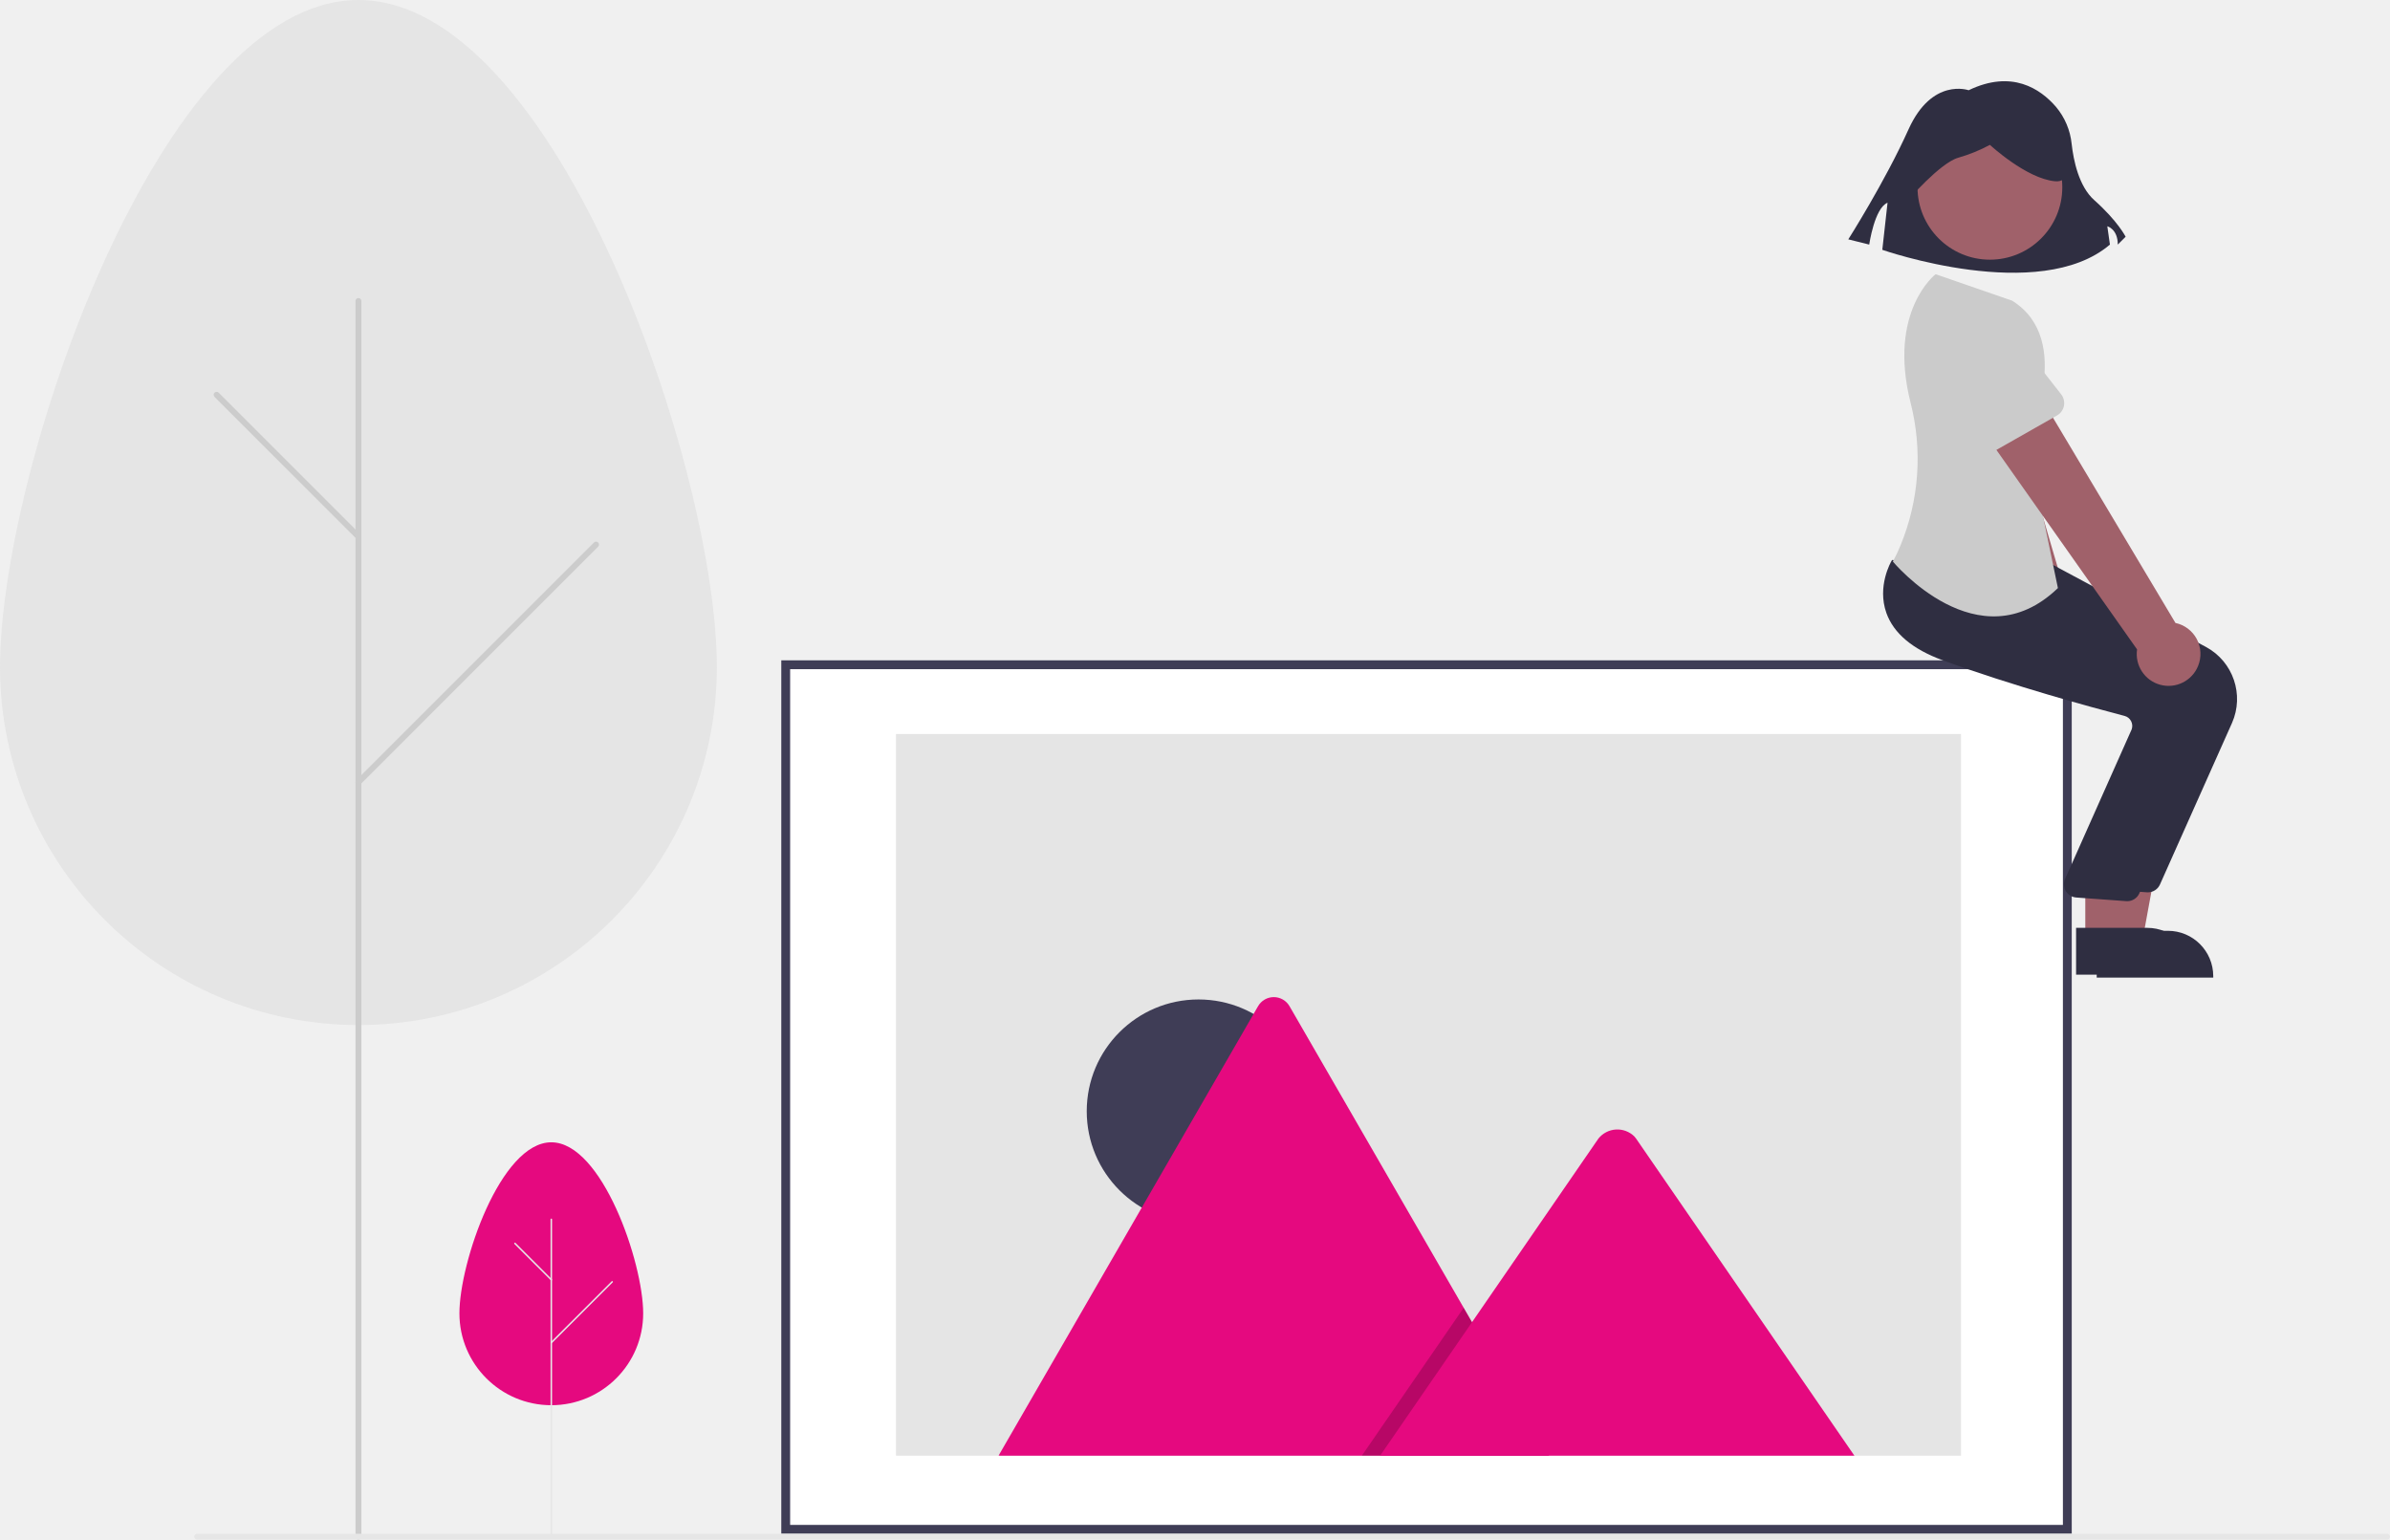
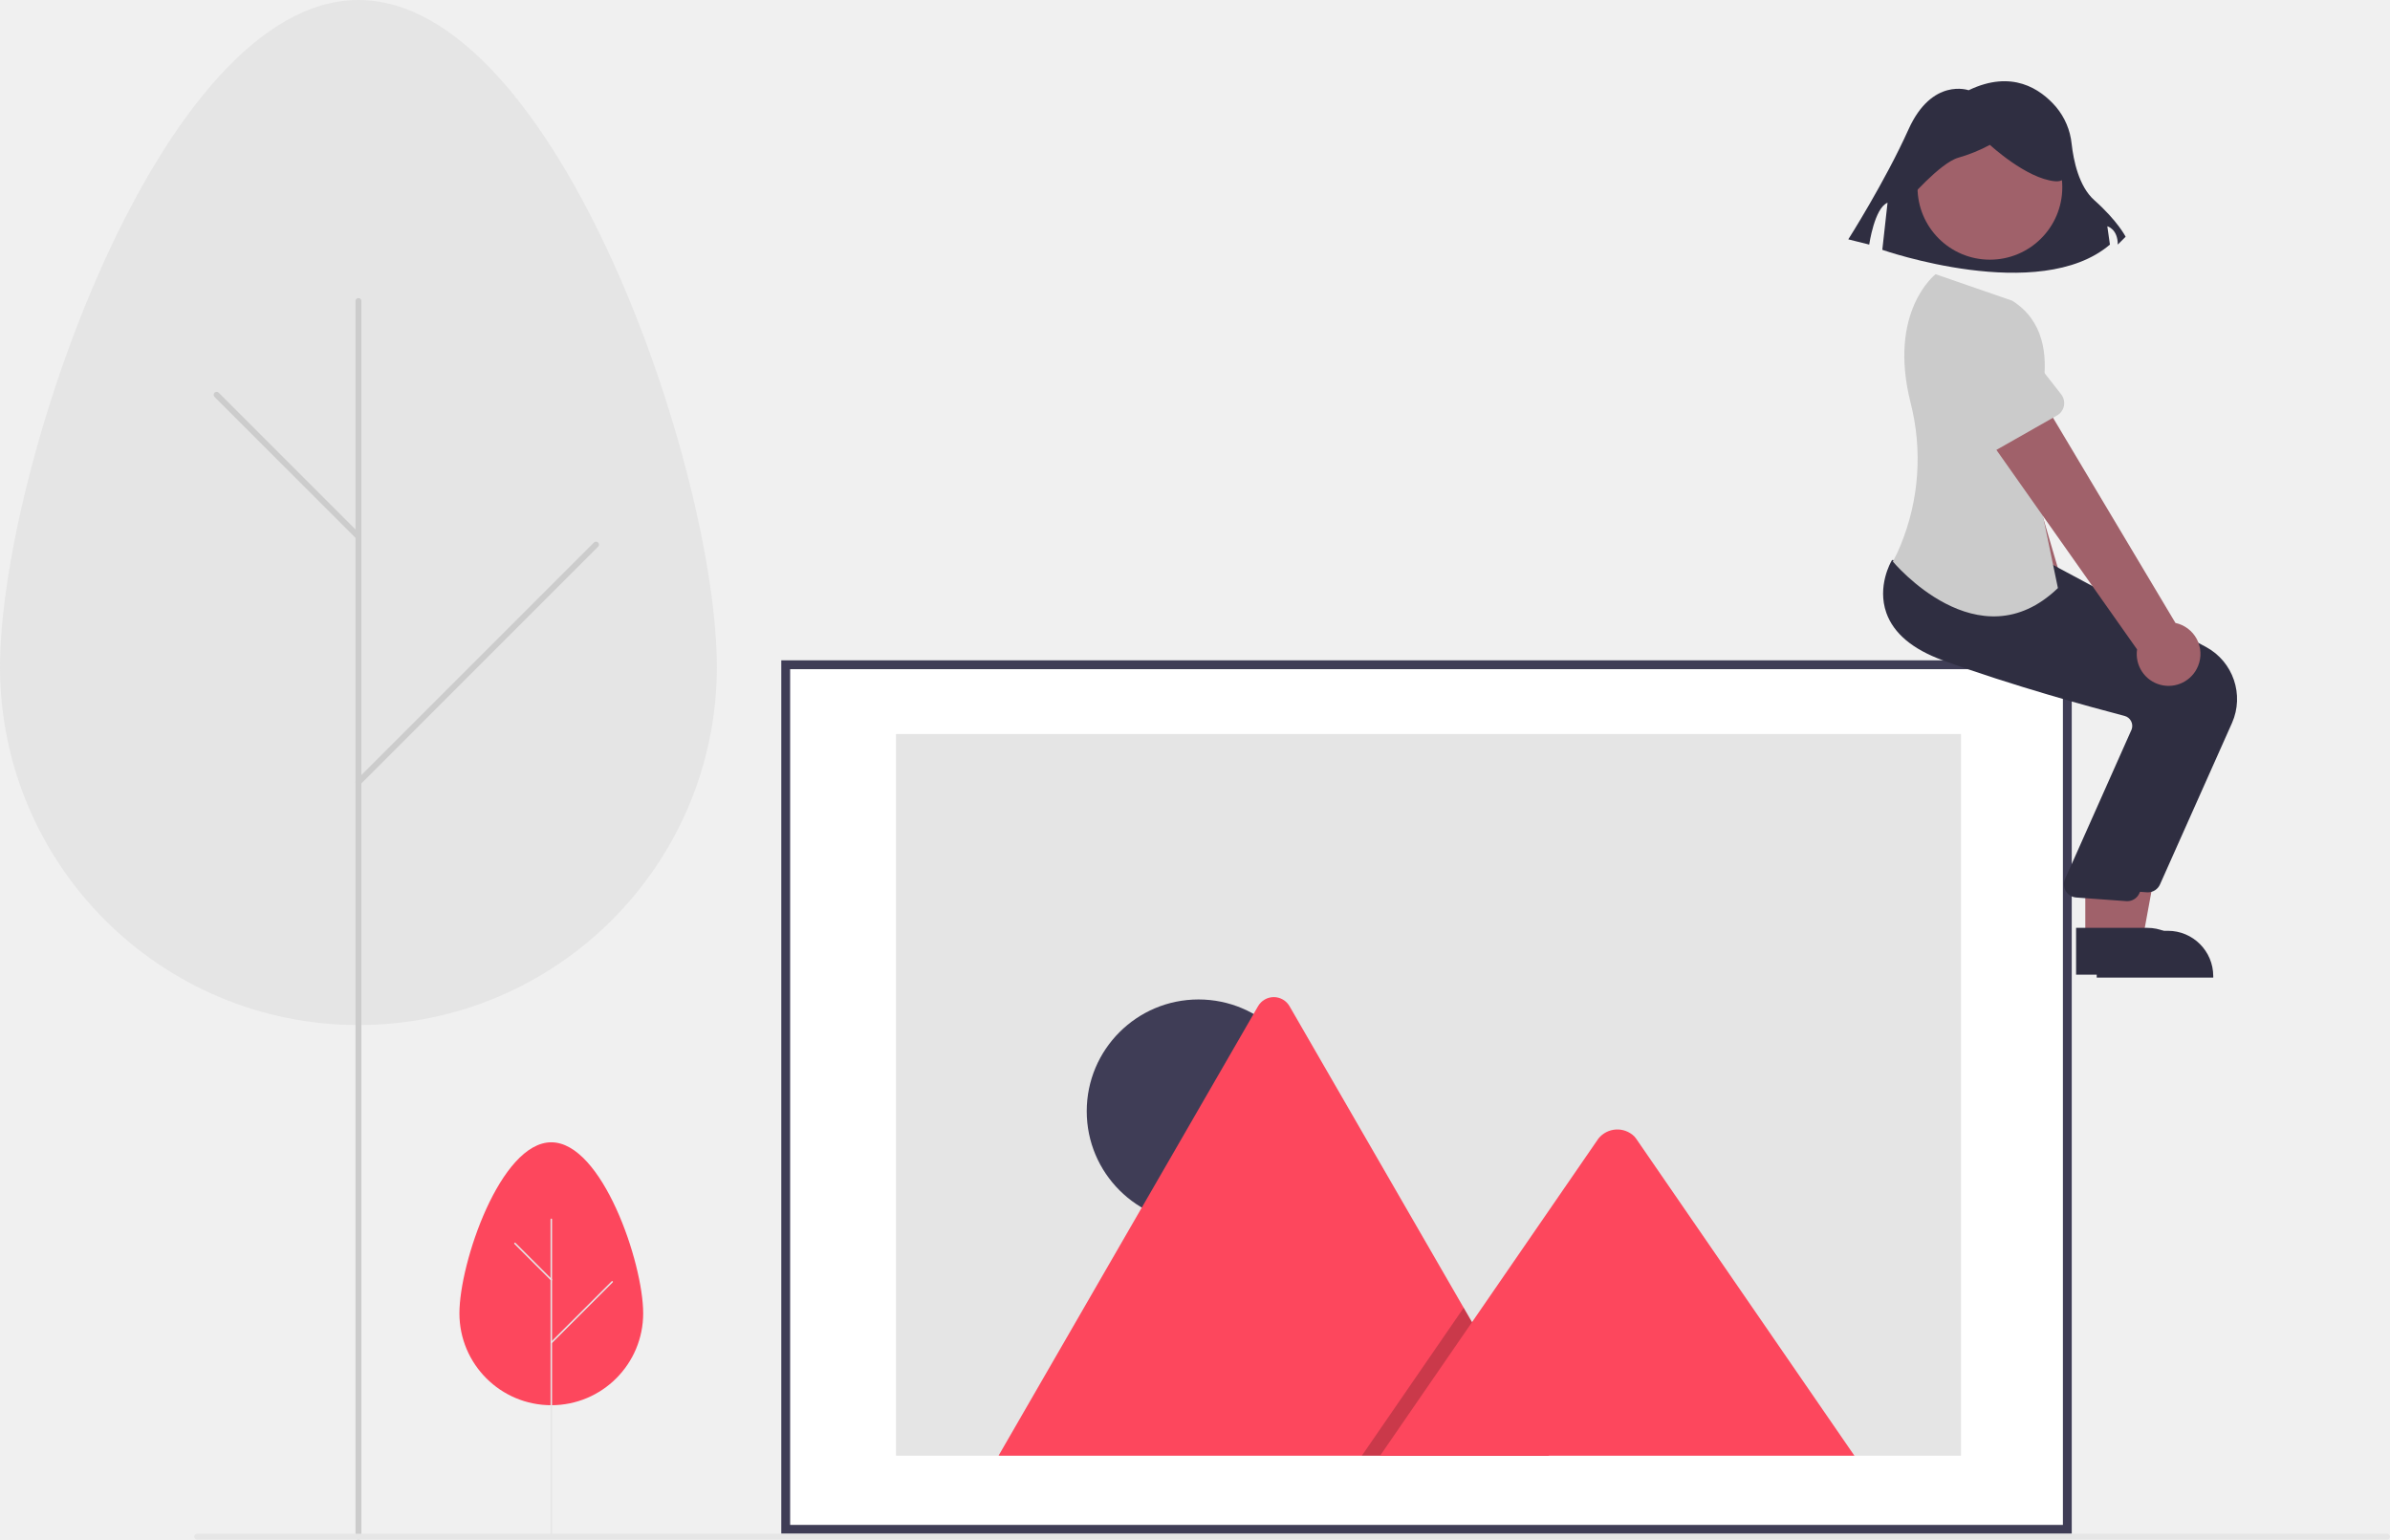
<svg xmlns="http://www.w3.org/2000/svg" id="b5ba9921-0f86-40ea-931c-c7d258b36081" data-name="Layer 1" width="810.896" height="522.419" viewBox="0 0 810.896 522.419">
  <path id="b2e49937-4c28-4650-9a4e-f6eb0342852c" data-name="Path 902" d="M862.489,219.408s-12.428-4.438-20.417,13.315-20.417,37.283-20.417,37.283l7.1,1.775s1.775-12.428,6.214-14.2l-1.774,15.977s53.261,18.641,77.228-1.775l-.888-6.214s3.554.889,3.554,6.213l2.663-2.663s-2.663-5.326-10.652-12.428c-5.244-4.661-7.046-13.529-7.665-19.073a23.081,23.081,0,0,0-5.314-12.569C886.81,218.896,877.136,212.357,862.489,219.408Z" transform="translate(-194.552 -188.7905)" fill="#2f2e41" />
  <rect id="b235f806-e2c9-45ef-b703-f7f371930907" data-name="Rectangle 111" x="267" y="225.059" width="434.837" height="293.361" fill="#fff" />
  <path id="e6118afa-4c53-4ea0-93af-402108239327" data-name="Path 709" d="M897.47,709.21H459.634v-296.36H897.47Zm-434.837-3H894.471v-290.361H462.633Z" transform="translate(-194.552 -188.7905)" fill="#3f3d56" />
  <path id="b8219341-780b-4b9f-9d82-e7d3fa088cf7" data-name="Path 710" d="M498.552,682.726H859.895v-244.877H498.552Z" transform="translate(-194.552 -188.7905)" fill="#e5e5e5" />
  <g id="b57d6a17-8879-4c63-8b1e-809c4937ad7c" data-name="Group 55">
    <circle id="f626c2c6-7cdb-4d92-a189-e8377e4d5dd9" data-name="Ellipse 110" cx="406.643" cy="377.057" r="37.928" fill="#3f3d56" />
-     <path id="aef23fce-a5bc-48f3-9270-c0a812cf70d7" data-name="Path 711" d="M720.131,682.731H534.07a3.799,3.799,0,0,1-.7-.055l88-152.425a6.161,6.161,0,0,1,10.725,0l59.062,102.28,2.829,4.895Z" transform="translate(-194.552 -188.7905)" fill="#e5097f" />
+     <path id="aef23fce-a5bc-48f3-9270-c0a812cf70d7" data-name="Path 711" d="M720.131,682.731H534.07a3.799,3.799,0,0,1-.7-.055l88-152.425a6.161,6.161,0,0,1,10.725,0l59.062,102.28,2.829,4.895Z" transform="translate(-194.552 -188.7905)" fill="#FD475D" />
    <path id="f49f870d-1e60-4ae8-9c2e-844cb844297a" data-name="Path 712" d="M720.132,682.727H656.605l31.185-45.3,2.246-3.263,1.123-1.632,2.828,4.895Z" transform="translate(-194.552 -188.7905)" opacity="0.2" style="isolation:isolate" />
-     <path id="f26d8b81-72d3-442f-931c-1cf77feee227" data-name="Path 713" d="M823.729,682.726H662.801l31.185-45.3,2.244-3.263,40.636-59.03a8.223,8.223,0,0,1,12.206-.73,7.341,7.341,0,0,1,.585.73Z" transform="translate(-194.552 -188.7905)" fill="#e5097f" />
+     <path id="f26d8b81-72d3-442f-931c-1cf77feee227" data-name="Path 713" d="M823.729,682.726H662.801l31.185-45.3,2.244-3.263,40.636-59.03a8.223,8.223,0,0,1,12.206-.73,7.341,7.341,0,0,1,.585.73Z" transform="translate(-194.552 -188.7905)" fill="#FD475D" />
  </g>
  <path id="af23e7e7-c6d9-490d-9a1e-f56b632e5413" data-name="Path 916" d="M902.931,419.229a10.743,10.743,0,0,0-3.807-16.027l-27.553-93.885-20.981,10.275,33.681,89.055a10.8,10.8,0,0,0,18.66,10.581Z" transform="translate(-194.552 -188.7905)" fill="#a0616a" />
-   <path id="edb8a645-d37c-41d5-9dcf-4e84f2320980" data-name="Path 917" d="M877.813,324.995l-23.483,6.357a4.817,4.817,0,0,1-6.042-4.086l-2.838-24.087a13.378,13.378,0,0,1,25.846-6.915l9.674,22.156a4.817,4.817,0,0,1-3.156,6.576Z" transform="translate(-194.552 -188.7905)" fill="#e5097f" />
+   <path id="edb8a645-d37c-41d5-9dcf-4e84f2320980" data-name="Path 917" d="M877.813,324.995l-23.483,6.357a4.817,4.817,0,0,1-6.042-4.086l-2.838-24.087a13.378,13.378,0,0,1,25.846-6.915l9.674,22.156a4.817,4.817,0,0,1-3.156,6.576Z" transform="translate(-194.552 -188.7905)" fill="#FD475D" />
  <path id="faf5a66f-1aba-46ba-93f5-cb656330ef2a" data-name="Path 918" d="M909.068,508.625h12.26l5.833-31.8h-18.1Z" transform="translate(-194.552 -188.7905)" fill="#a0616a" />
  <path id="be6067fd-5756-458a-b264-3124d9ac4730" data-name="Path 919" d="M905.941,504.622H930.09a15.386,15.386,0,0,1,15.387,15.385v.502H905.942Z" transform="translate(-194.552 -188.7905)" fill="#2f2e41" />
  <path id="bc15289d-c7cc-497e-9eba-f743ca86984b" data-name="Path 920" d="M923.299,491.575q-.214,0-.43-.021l-16.967-1.235a4.5,4.5,0,0,1-3.809-6.029l22.707-51.015a3.5,3.5,0,0,0-.2-2.8,3.45,3.45,0,0,0-2.211-1.76c-10.677-2.791-38.072-10.223-61.786-18.918-10.16-3.726-16.559-9.109-19.019-16-3.243-9.087,1.555-17.374,1.76-17.722l.161-.272,22.315,2.028,24.191,2.058,53.013,28.428a20.086,20.086,0,0,1,8.819,25.784l-24.441,54.808A4.5,4.5,0,0,1,923.299,491.575Z" transform="translate(-194.552 -188.7905)" fill="#2f2e41" />
  <circle id="a3671197-e5f2-4548-b9a0-ff23f71bc6d2" data-name="Ellipse 175" cx="675.15" cy="63.55" r="24.561" fill="#a0616a" />
  <path id="a9d8beb4-4f13-47fd-a447-3d490f855901" data-name="Path 921" d="M902.068,507.625h12.26l5.833-31.8h-18.1Z" transform="translate(-194.552 -188.7905)" fill="#a0616a" />
  <path id="e16f5ea7-6bcf-4ae4-aafd-84926ba11e55" data-name="Path 922" d="M898.941,503.622H923.09a15.386,15.386,0,0,1,15.387,15.385v.502H898.942Z" transform="translate(-194.552 -188.7905)" fill="#2f2e41" />
  <path id="aac7d351-7374-43cc-a3f5-61c2d0096742" data-name="Path 923" d="M916.299,494.575q-.214,0-.43-.021l-16.967-1.235a4.5,4.5,0,0,1-3.809-6.029l22.707-51.015a3.5,3.5,0,0,0-.2-2.8,3.451,3.451,0,0,0-2.211-1.76c-10.677-2.791-38.072-10.223-61.786-18.918-10.16-3.726-16.559-9.109-19.019-16-3.243-9.087,1.555-17.374,1.76-17.722l.161-.272,22.315,2.028,24.191,2.058,53.013,28.428a20.086,20.086,0,0,1,8.819,25.784l-24.441,54.808A4.5,4.5,0,0,1,916.299,494.575Z" transform="translate(-194.552 -188.7905)" fill="#2f2e41" />
  <path id="f2896a95-4921-48fa-961d-daef5cb77ff3" data-name="Path 924" d="M877.277,290.829l-26-9s-16.322,12.54-8.481,43.649a77.012,77.012,0,0,1-3.4,48.32,49.781,49.781,0,0,1-2.619,5.531s29,35,56,9l-10.5-50.5S898.777,304.329,877.277,290.829Z" transform="translate(-194.552 -188.7905)" fill="#cbcbcb" />
  <path id="e5957349-8d61-4100-bbc5-9120baddf6f7" data-name="Path 930" d="M940.344,414.729a10.743,10.743,0,0,0-7.691-14.567l-50.135-84.024-17.748,15.192,54.862,77.816a10.8,10.8,0,0,0,20.712,5.584Z" transform="translate(-194.552 -188.7905)" fill="#a0616a" />
  <path id="a823d3eb-16ed-485f-b649-95b37def4678" data-name="Path 931" d="M892.48,329.761l-21.15,12.022a4.817,4.817,0,0,1-6.871-2.446l-8.769-22.616a13.378,13.378,0,0,1,23.3-13.153h0l14.9,19.037a4.817,4.817,0,0,1-1.413,7.156Z" transform="translate(-194.552 -188.7905)" fill="#cbcbcb" />
  <path id="ba9c4ab1-3c32-43b1-9e29-14ec75141c77" data-name="Path 912" d="M841.701,256.945S852.75,244.081,858.965,242.306a53.461,53.461,0,0,0,10.736-4.362s12.342,11.464,22.107,12.351.888-21.3.888-21.3l-17.754-4.438-16.866,1.775-13.315,8.877Z" transform="translate(-194.552 -188.7905)" fill="#2f2e41" />
  <path id="b141057d-eb11-43c4-9f65-4e91bf80c4d1" data-name="Path 940" d="M194.552,415.337c0-67.165,54.448-226.546,121.614-226.546s121.614,159.381,121.614,226.546a121.614,121.614,0,0,1-243.227,0Z" transform="translate(-194.552 -188.7905)" fill="#e5e5e5" />
  <path id="bbc7cc74-7f66-47db-a1e0-6b895922b5e5" data-name="Path 941" d="M316.166,711.21a1,1,0,0,1-1-1v-419.284a1,1,0,0,1,2,0v419.284A1,1,0,0,1,316.166,711.21Z" transform="translate(-194.552 -188.7905)" fill="#ccc" />
  <path id="aa090f12-fc72-4747-96ed-1e637a9aabc0" data-name="Path 942" d="M316.166,371.871a1,1,0,0,1-.707-.293l-48.135-48.134a1,1,0,0,1,1.414-1.414l48.135,48.134a1,1,0,0,1-.707,1.707Z" transform="translate(-194.552 -188.7905)" fill="#ccc" />
  <path id="f06f9ddb-9983-4bae-8569-c526944405df" data-name="Path 943" d="M316.166,455.2a1,1,0,0,1-.707-1.707l80.61-80.61a1,1,0,1,1,1.439,1.389l-.025.025-80.61,80.612a1,1,0,0,1-.707.293Z" transform="translate(-194.552 -188.7905)" fill="#ccc" />
  <path id="b7aca4fe-24cd-43d3-85a6-0827311119f8" data-name="Path 944" d="M1004.448,711.209h-743a1,1,0,0,1,0-2h743a1,1,0,0,1,0,2Z" transform="translate(-194.552 -188.7905)" fill="#e6e6e6" />
-   <path id="e899ea61-7254-4511-8cd4-eee51d306eb6" data-name="Path 932" d="M350.427,634.421c0-17.206,13.957-58.034,31.174-58.034s31.175,40.825,31.175,58.034a31.174,31.174,0,0,1-62.349,0Z" transform="translate(-194.552 -188.7905)" fill="#e5097f" />
+   <path id="e899ea61-7254-4511-8cd4-eee51d306eb6" data-name="Path 932" d="M350.427,634.421c0-17.206,13.957-58.034,31.174-58.034s31.175,40.825,31.175,58.034a31.174,31.174,0,0,1-62.349,0Z" transform="translate(-194.552 -188.7905)" fill="#FD475D" />
  <path id="fa335772-b1dd-4709-9797-f8733d8b63ac" data-name="Path 933" d="M381.601,710.209a.256.256,0,0,1-.256-.256V602.545a.257.257,0,1,1,.513,0v107.407a.256.256,0,0,1-.256.256Z" transform="translate(-194.552 -188.7905)" fill="#e6e6e6" />
  <path id="a36a4113-4cfd-4bd3-b691-45e56c5648f2" data-name="Path 934" d="M381.601,623.281a.255.255,0,0,1-.181-.075l-12.339-12.33a.256.256,0,0,1,.363-.362h0l12.339,12.33a.256.256,0,0,1-.181.437Z" transform="translate(-194.552 -188.7905)" fill="#e6e6e6" />
  <path id="f51cff30-dd4b-4c92-a862-4e920cec8d6d" data-name="Path 935" d="M381.601,644.628a.256.256,0,0,1-.181-.437l20.664-20.65a.256.256,0,0,1,.363.362l-20.665,20.65A.255.255,0,0,1,381.601,644.628Z" transform="translate(-194.552 -188.7905)" fill="#e6e6e6" />
</svg>
